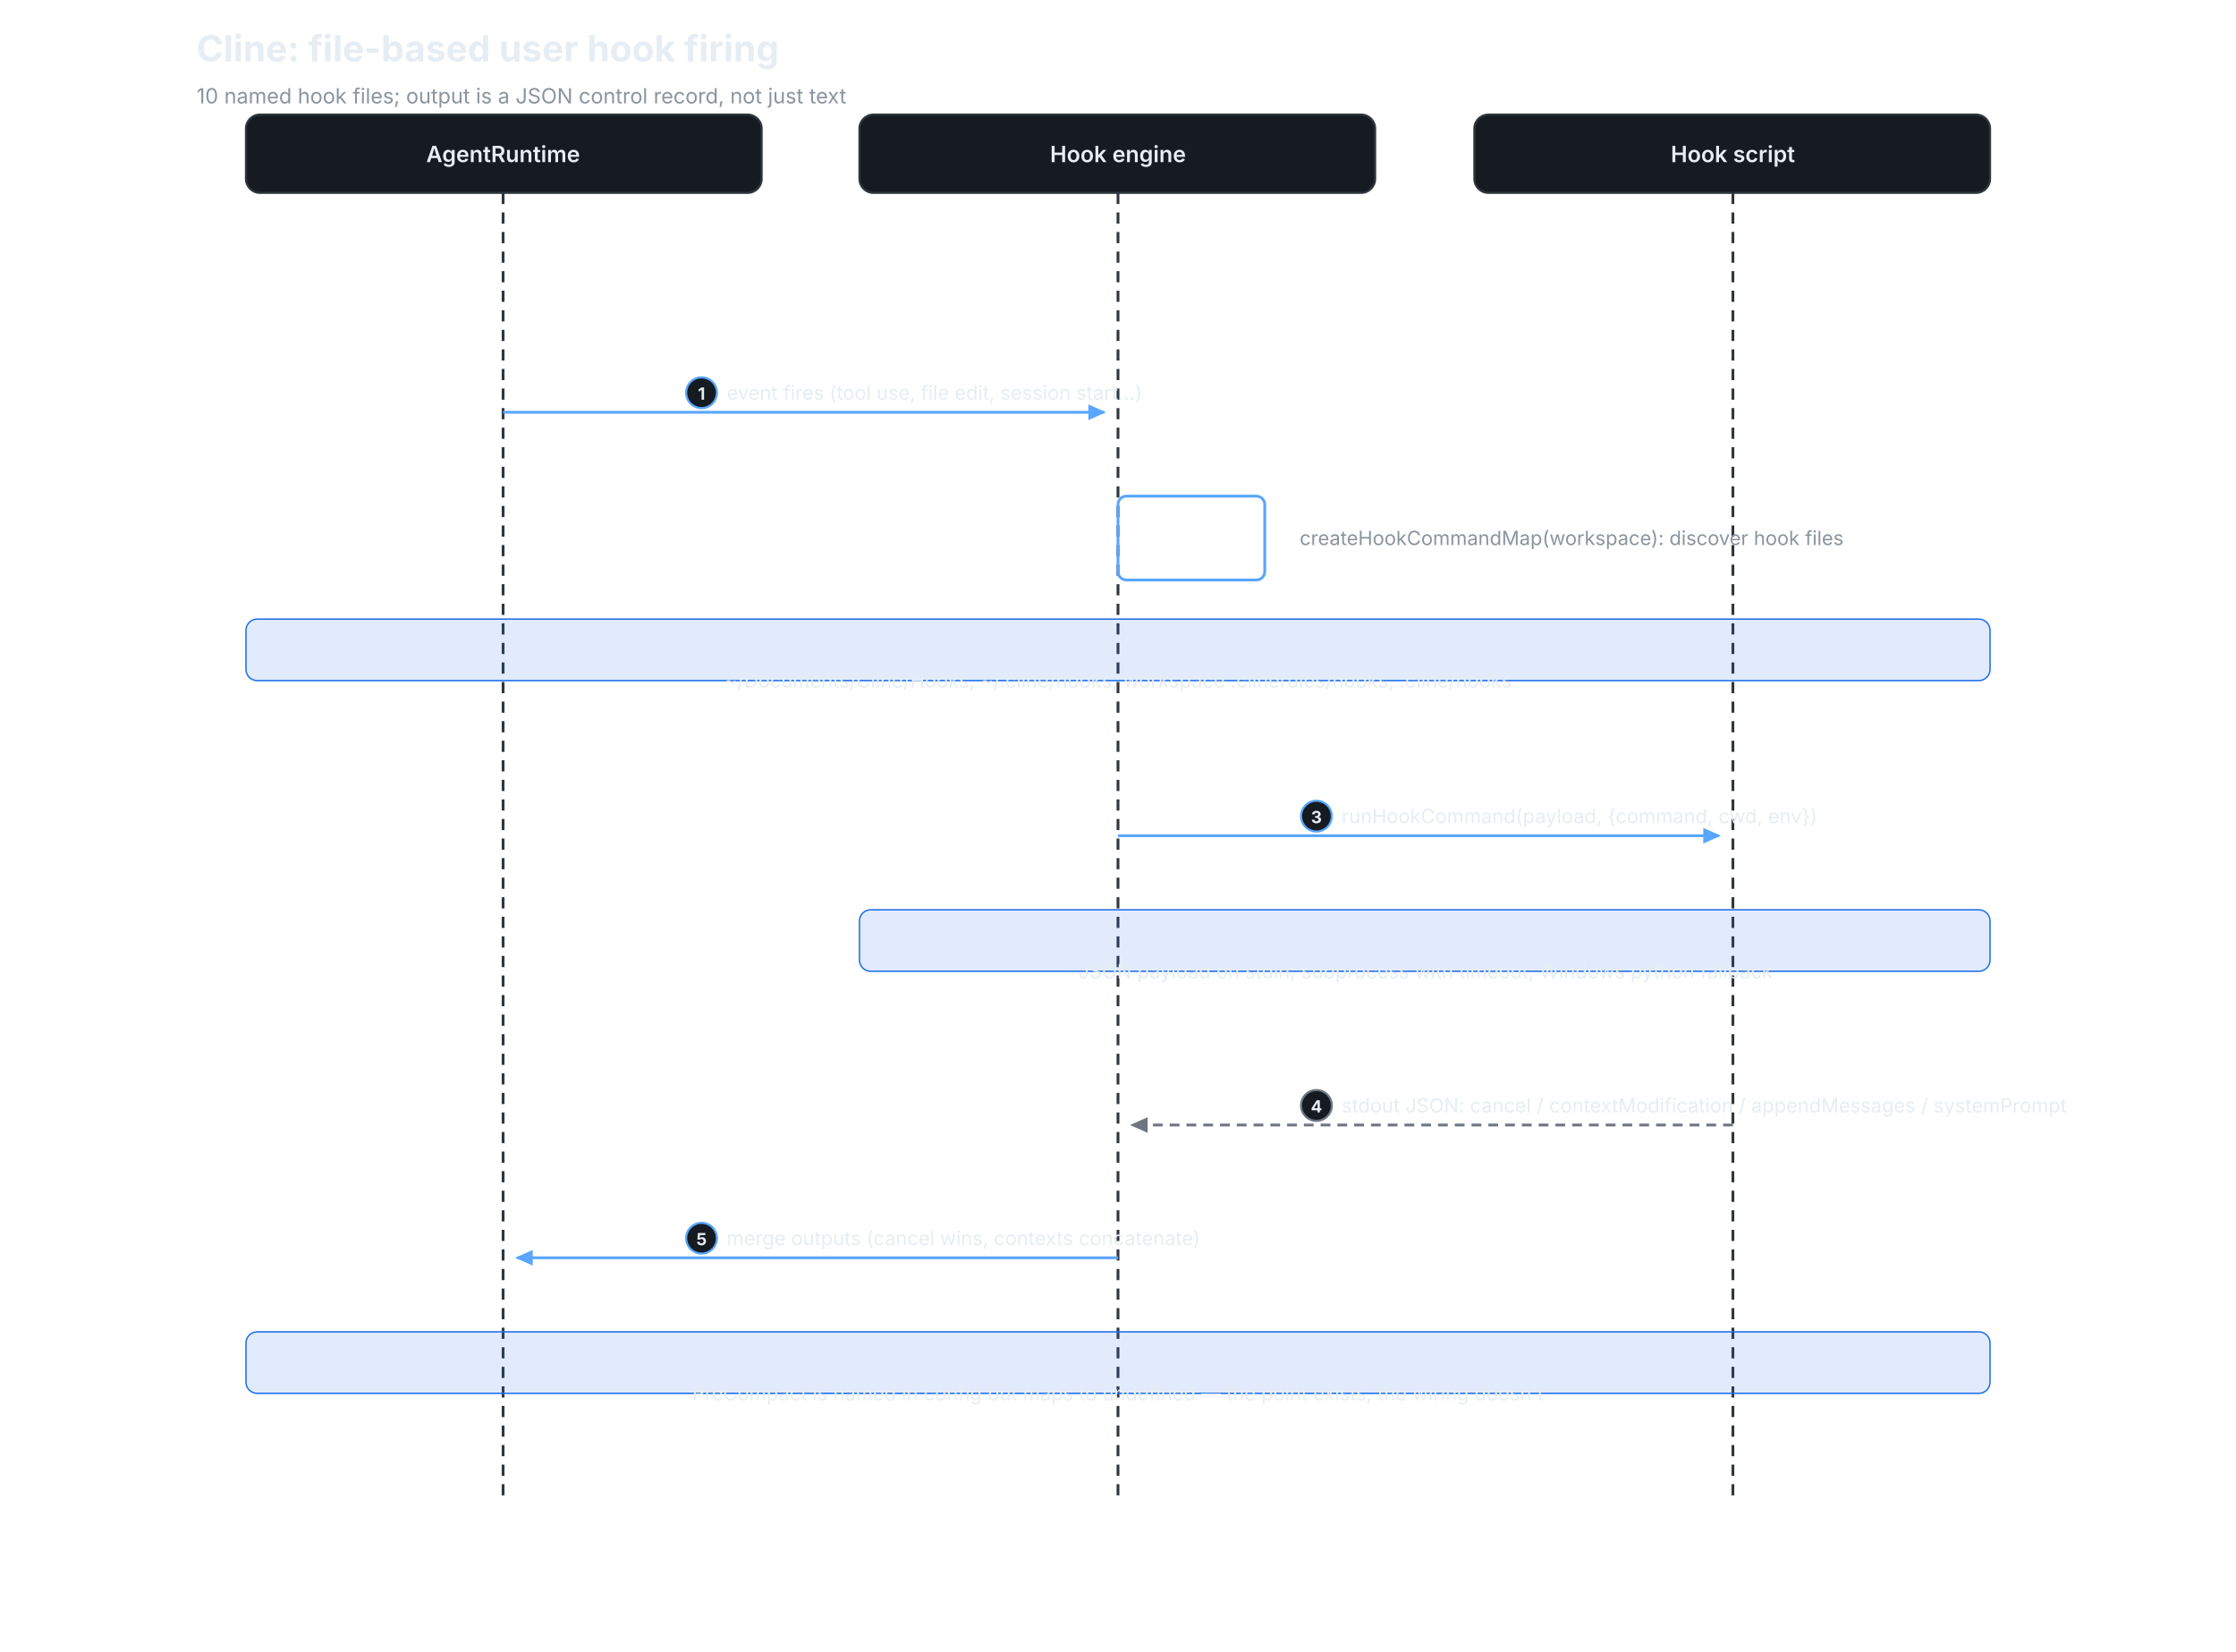
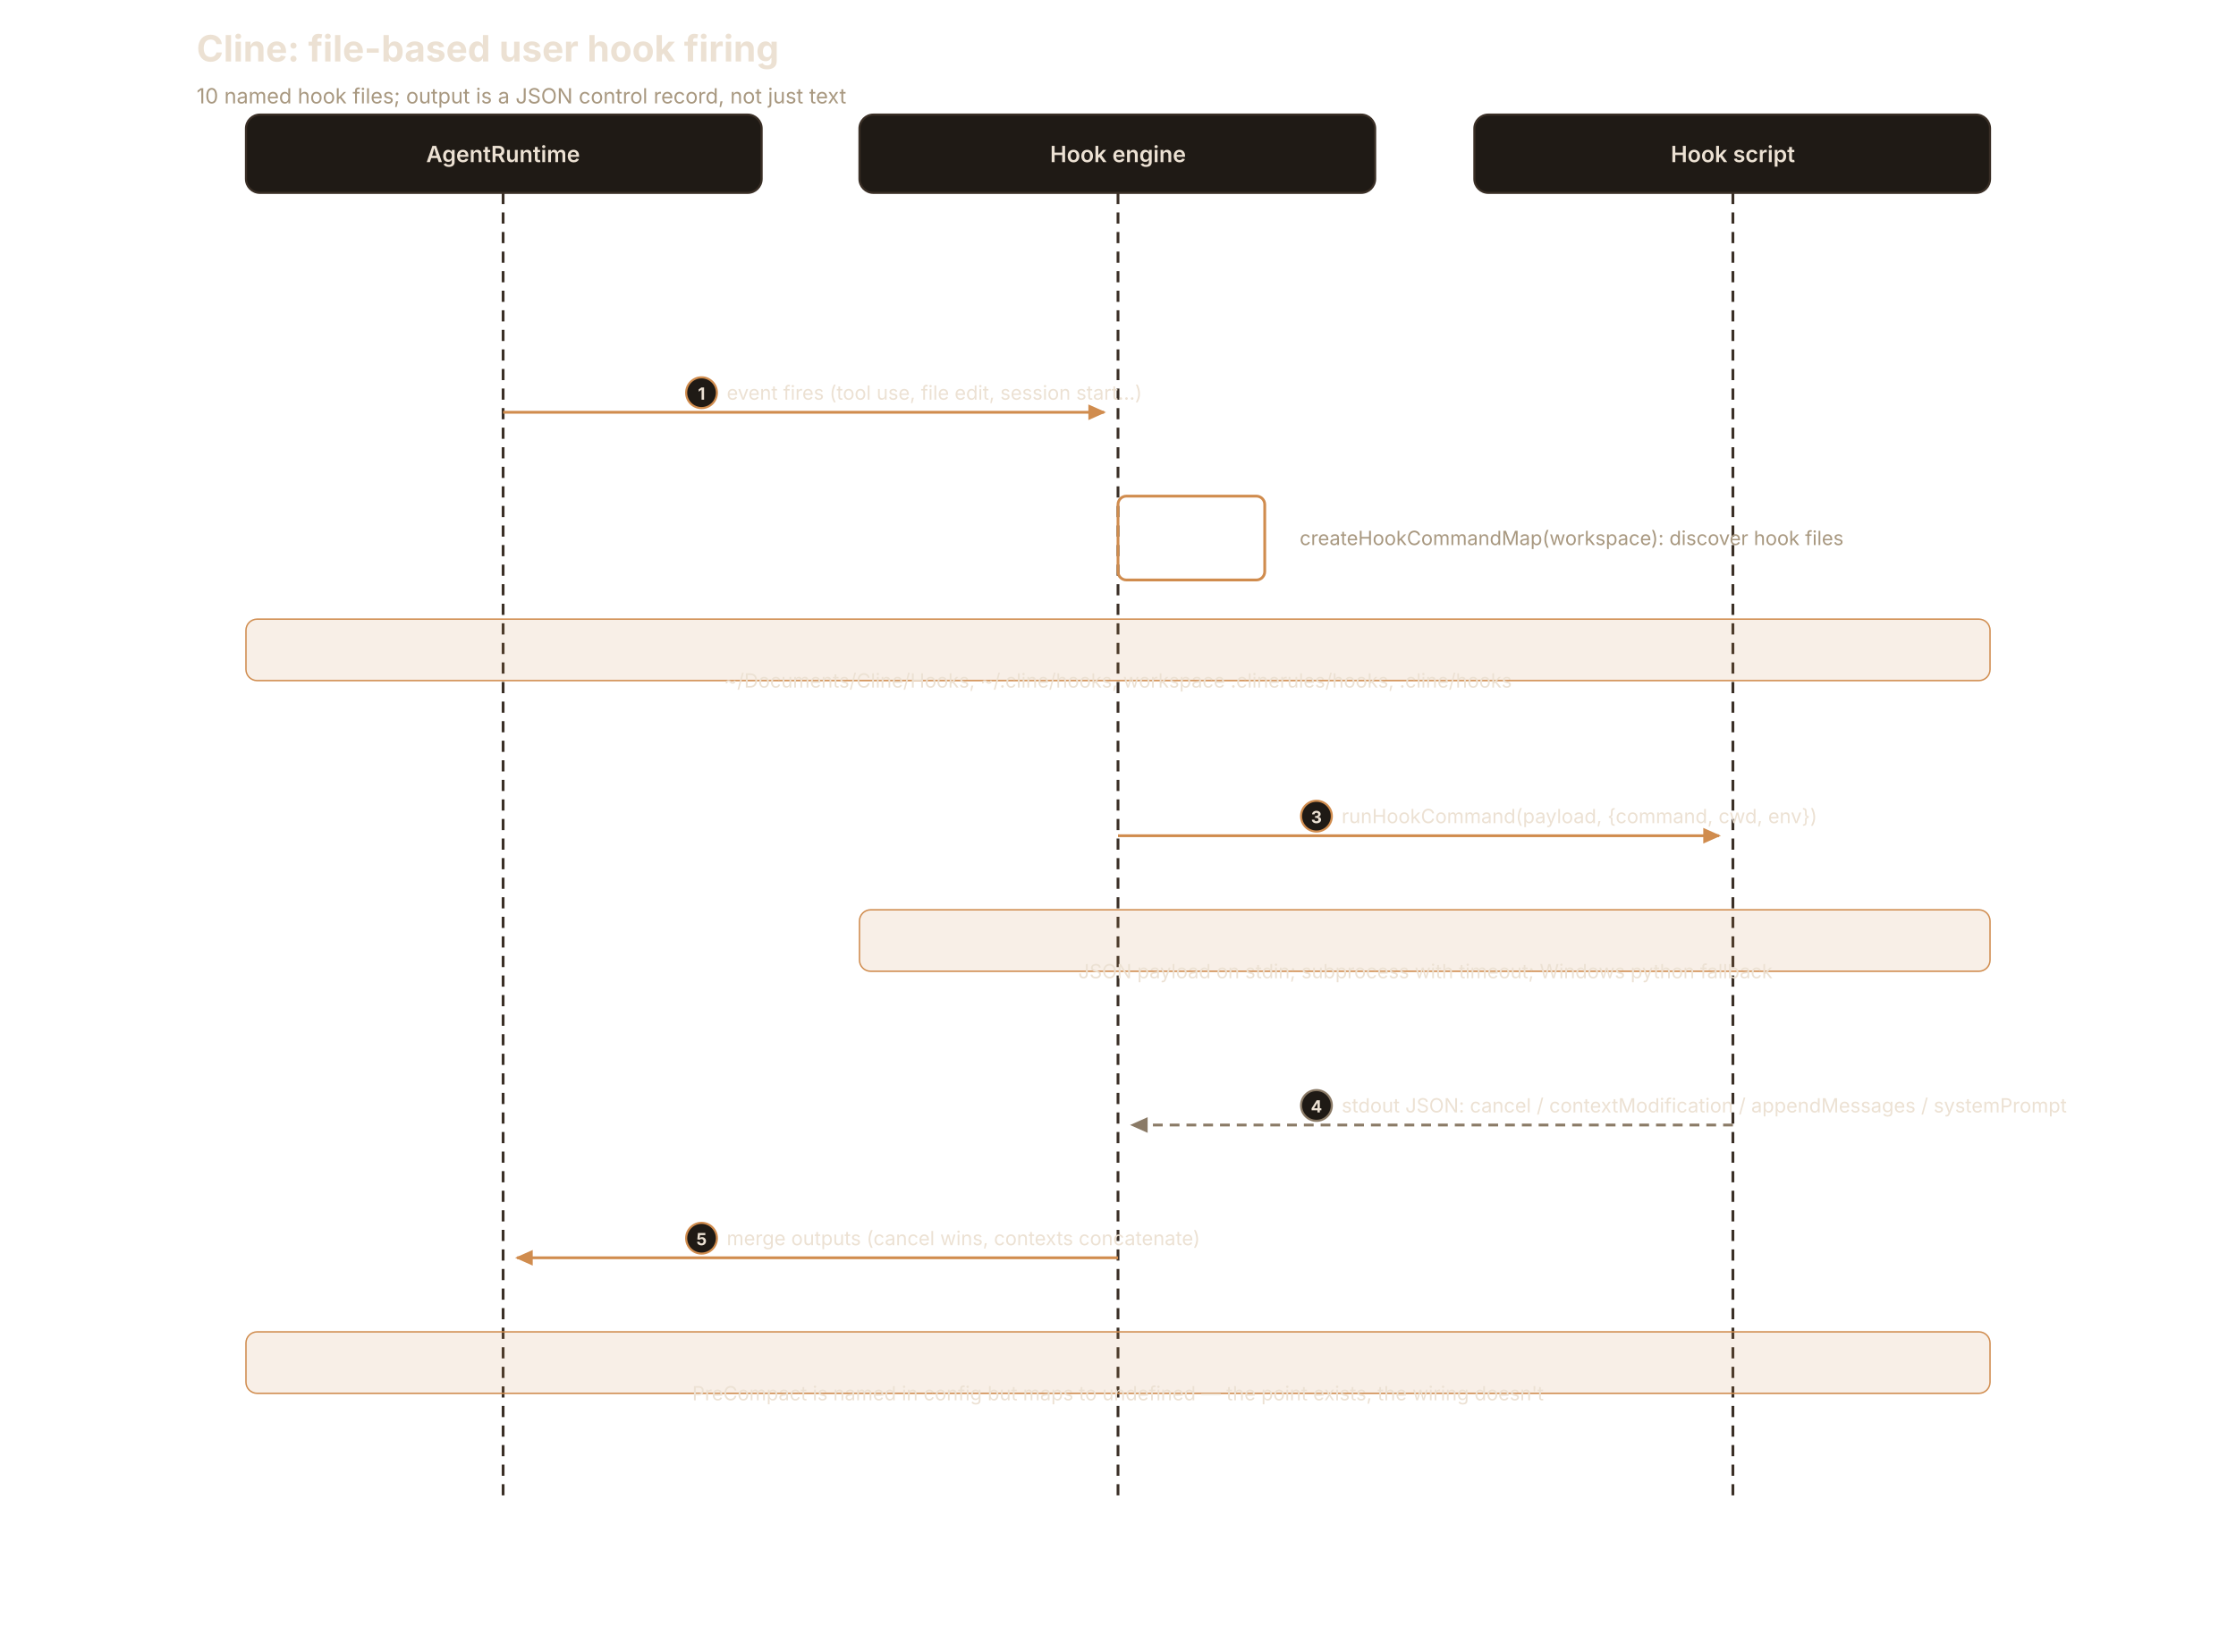
<svg xmlns="http://www.w3.org/2000/svg" viewBox="0 0 1600 1182" width="1600" font-family="system-ui, -apple-system, sans-serif">
  <defs>
    <marker id="arrc" viewBox="0 0 10 10" refX="8" refY="5" markerWidth="7" markerHeight="7" orient="auto-start-reverse">
-       <path d="M 0 1 L 9 5 L 0 9 z" fill="#58a6ff" />
+       <path d="M 0 1 L 9 5 L 0 9 z" fill="#d08c4e" />
    </marker>
    <marker id="arrr" viewBox="0 0 10 10" refX="8" refY="5" markerWidth="7" markerHeight="7" orient="auto-start-reverse">
-       <path d="M 0 1 L 9 5 L 0 9 z" fill="#6e7681" />
+       <path d="M 0 1 L 9 5 L 0 9 z" fill="#8a7a66" />
    </marker>
  </defs>
-   <text x="140.659" y="44" font-size="26" font-weight="700" fill="#e6edf3">Cline: file-based user hook firing</text>
-   <text x="140.659" y="74" font-size="15" fill="#8b949e">10 named hook files; output is a JSON control record, not just text</text>
-   <line x1="360" y1="110" x2="360" y2="1076" stroke="#30363d" stroke-width="2" stroke-dasharray="8 6" />
-   <rect x="176" y="82" width="369" height="56" rx="10" fill="#161b22" stroke="#30363d" stroke-width="1.5" />
-   <text x="360" y="116" text-anchor="middle" font-size="16" font-weight="600" fill="#e6edf3">AgentRuntime</text>
-   <line x1="800" y1="110" x2="800" y2="1076" stroke="#30363d" stroke-width="2" stroke-dasharray="8 6" />
-   <rect x="615" y="82" width="369" height="56" rx="10" fill="#161b22" stroke="#30363d" stroke-width="1.5" />
-   <text x="800" y="116" text-anchor="middle" font-size="16" font-weight="600" fill="#e6edf3">Hook engine</text>
-   <line x1="1240" y1="110" x2="1240" y2="1076" stroke="#30363d" stroke-width="2" stroke-dasharray="8 6" />
-   <rect x="1055" y="82" width="369" height="56" rx="10" fill="#161b22" stroke="#30363d" stroke-width="1.5" />
-   <text x="1240" y="116" text-anchor="middle" font-size="16" font-weight="600" fill="#e6edf3">Hook script</text>
-   <line x1="360" y1="295" x2="790" y2="295" stroke="#58a6ff" stroke-width="2" marker-end="url(#arrc)" />
-   <circle cx="502" cy="281" r="11" fill="#161b22" stroke="#58a6ff" stroke-width="1.5" />
-   <text x="502" y="286" text-anchor="middle" font-size="12" font-weight="700" fill="#e6edf3">1</text>
-   <text x="520" y="286" font-size="14" fill="#e6edf3">event fires (tool use, file edit, session start...)</text>
-   <rect x="800" y="355" width="105" height="60" rx="6" fill="none" stroke="#58a6ff" stroke-width="2" />
-   <text x="930" y="390" font-size="14" fill="#8b949e">createHookCommandMap(workspace): discover hook files</text>
-   <rect x="176" y="443" width="1248" height="44" rx="8" fill="#1f6feb22" stroke="#1f6feb" stroke-width="1" />
-   <text x="800" y="492" text-anchor="middle" font-size="14" fill="#e6edf3">~/Documents/Cline/Hooks, ~/.cline/hooks, workspace .clinerules/hooks, .cline/hooks</text>
-   <line x1="800" y1="598" x2="1230" y2="598" stroke="#58a6ff" stroke-width="2" marker-end="url(#arrc)" />
-   <circle cx="942" cy="584" r="11" fill="#161b22" stroke="#58a6ff" stroke-width="1.5" />
-   <text x="942" y="589" text-anchor="middle" font-size="12" font-weight="700" fill="#e6edf3">3</text>
-   <text x="960" y="589" font-size="14" fill="#e6edf3">runHookCommand(payload, {command, cwd, env})</text>
-   <rect x="615" y="651" width="809" height="44" rx="8" fill="#1f6feb22" stroke="#1f6feb" stroke-width="1" />
-   <text x="1020" y="700" text-anchor="middle" font-size="14" fill="#e6edf3">JSON payload on stdin; subprocess with timeout; Windows python fallback</text>
-   <line x1="1240" y1="805" x2="810" y2="805" stroke="#6e7681" stroke-width="2" stroke-dasharray="7 5" marker-end="url(#arrr)" />
-   <circle cx="942" cy="791" r="11" fill="#161b22" stroke="#6e7681" stroke-width="1.5" />
-   <text x="942" y="796" text-anchor="middle" font-size="12" font-weight="700" fill="#e6edf3">4</text>
-   <text x="960" y="796" font-size="14" fill="#e6edf3">stdout JSON: cancel / contextModification / appendMessages / systemPrompt</text>
-   <line x1="800" y1="900" x2="370" y2="900" stroke="#58a6ff" stroke-width="2" marker-end="url(#arrc)" />
-   <circle cx="502" cy="886" r="11" fill="#161b22" stroke="#58a6ff" stroke-width="1.5" />
-   <text x="502" y="891" text-anchor="middle" font-size="12" font-weight="700" fill="#e6edf3">5</text>
-   <text x="520" y="891" font-size="14" fill="#e6edf3">merge outputs (cancel wins, contexts concatenate)</text>
-   <rect x="176" y="953" width="1248" height="44" rx="8" fill="#1f6feb22" stroke="#1f6feb" stroke-width="1" />
-   <text x="800" y="1002" text-anchor="middle" font-size="14" fill="#e6edf3">PreCompact is named in config but maps to undefined — the point exists, the wiring doesn't</text>
+   <text x="140.659" y="44" font-size="26" font-weight="700" fill="#ece1d3">Cline: file-based user hook firing</text>
+   <text x="140.659" y="74" font-size="15" fill="#a89880">10 named hook files; output is a JSON control record, not just text</text>
+   <line x1="360" y1="110" x2="360" y2="1076" stroke="#3a2f26" stroke-width="2" stroke-dasharray="8 6" />
+   <rect x="176" y="82" width="369" height="56" rx="10" fill="#1f1a15" stroke="#3a2f26" stroke-width="1.5" />
+   <text x="360" y="116" text-anchor="middle" font-size="16" font-weight="600" fill="#ece1d3">AgentRuntime</text>
+   <line x1="800" y1="110" x2="800" y2="1076" stroke="#3a2f26" stroke-width="2" stroke-dasharray="8 6" />
+   <rect x="615" y="82" width="369" height="56" rx="10" fill="#1f1a15" stroke="#3a2f26" stroke-width="1.5" />
+   <text x="800" y="116" text-anchor="middle" font-size="16" font-weight="600" fill="#ece1d3">Hook engine</text>
+   <line x1="1240" y1="110" x2="1240" y2="1076" stroke="#3a2f26" stroke-width="2" stroke-dasharray="8 6" />
+   <rect x="1055" y="82" width="369" height="56" rx="10" fill="#1f1a15" stroke="#3a2f26" stroke-width="1.5" />
+   <text x="1240" y="116" text-anchor="middle" font-size="16" font-weight="600" fill="#ece1d3">Hook script</text>
+   <line x1="360" y1="295" x2="790" y2="295" stroke="#d08c4e" stroke-width="2" marker-end="url(#arrc)" />
+   <circle cx="502" cy="281" r="11" fill="#1f1a15" stroke="#d08c4e" stroke-width="1.5" />
+   <text x="502" y="286" text-anchor="middle" font-size="12" font-weight="700" fill="#ece1d3">1</text>
+   <text x="520" y="286" font-size="14" fill="#ece1d3">event fires (tool use, file edit, session start...)</text>
+   <rect x="800" y="355" width="105" height="60" rx="6" fill="none" stroke="#d08c4e" stroke-width="2" />
+   <text x="930" y="390" font-size="14" fill="#a89880">createHookCommandMap(workspace): discover hook files</text>
+   <rect x="176" y="443" width="1248" height="44" rx="8" fill="#d08c4e22" stroke="#d08c4e" stroke-width="1" />
+   <text x="800" y="492" text-anchor="middle" font-size="14" fill="#ece1d3">~/Documents/Cline/Hooks, ~/.cline/hooks, workspace .clinerules/hooks, .cline/hooks</text>
+   <line x1="800" y1="598" x2="1230" y2="598" stroke="#d08c4e" stroke-width="2" marker-end="url(#arrc)" />
+   <circle cx="942" cy="584" r="11" fill="#1f1a15" stroke="#d08c4e" stroke-width="1.5" />
+   <text x="942" y="589" text-anchor="middle" font-size="12" font-weight="700" fill="#ece1d3">3</text>
+   <text x="960" y="589" font-size="14" fill="#ece1d3">runHookCommand(payload, {command, cwd, env})</text>
+   <rect x="615" y="651" width="809" height="44" rx="8" fill="#d08c4e22" stroke="#d08c4e" stroke-width="1" />
+   <text x="1020" y="700" text-anchor="middle" font-size="14" fill="#ece1d3">JSON payload on stdin; subprocess with timeout; Windows python fallback</text>
+   <line x1="1240" y1="805" x2="810" y2="805" stroke="#8a7a66" stroke-width="2" stroke-dasharray="7 5" marker-end="url(#arrr)" />
+   <circle cx="942" cy="791" r="11" fill="#1f1a15" stroke="#8a7a66" stroke-width="1.5" />
+   <text x="942" y="796" text-anchor="middle" font-size="12" font-weight="700" fill="#ece1d3">4</text>
+   <text x="960" y="796" font-size="14" fill="#ece1d3">stdout JSON: cancel / contextModification / appendMessages / systemPrompt</text>
+   <line x1="800" y1="900" x2="370" y2="900" stroke="#d08c4e" stroke-width="2" marker-end="url(#arrc)" />
+   <circle cx="502" cy="886" r="11" fill="#1f1a15" stroke="#d08c4e" stroke-width="1.5" />
+   <text x="502" y="891" text-anchor="middle" font-size="12" font-weight="700" fill="#ece1d3">5</text>
+   <text x="520" y="891" font-size="14" fill="#ece1d3">merge outputs (cancel wins, contexts concatenate)</text>
+   <rect x="176" y="953" width="1248" height="44" rx="8" fill="#d08c4e22" stroke="#d08c4e" stroke-width="1" />
+   <text x="800" y="1002" text-anchor="middle" font-size="14" fill="#ece1d3">PreCompact is named in config but maps to undefined — the point exists, the wiring doesn't</text>
</svg>
